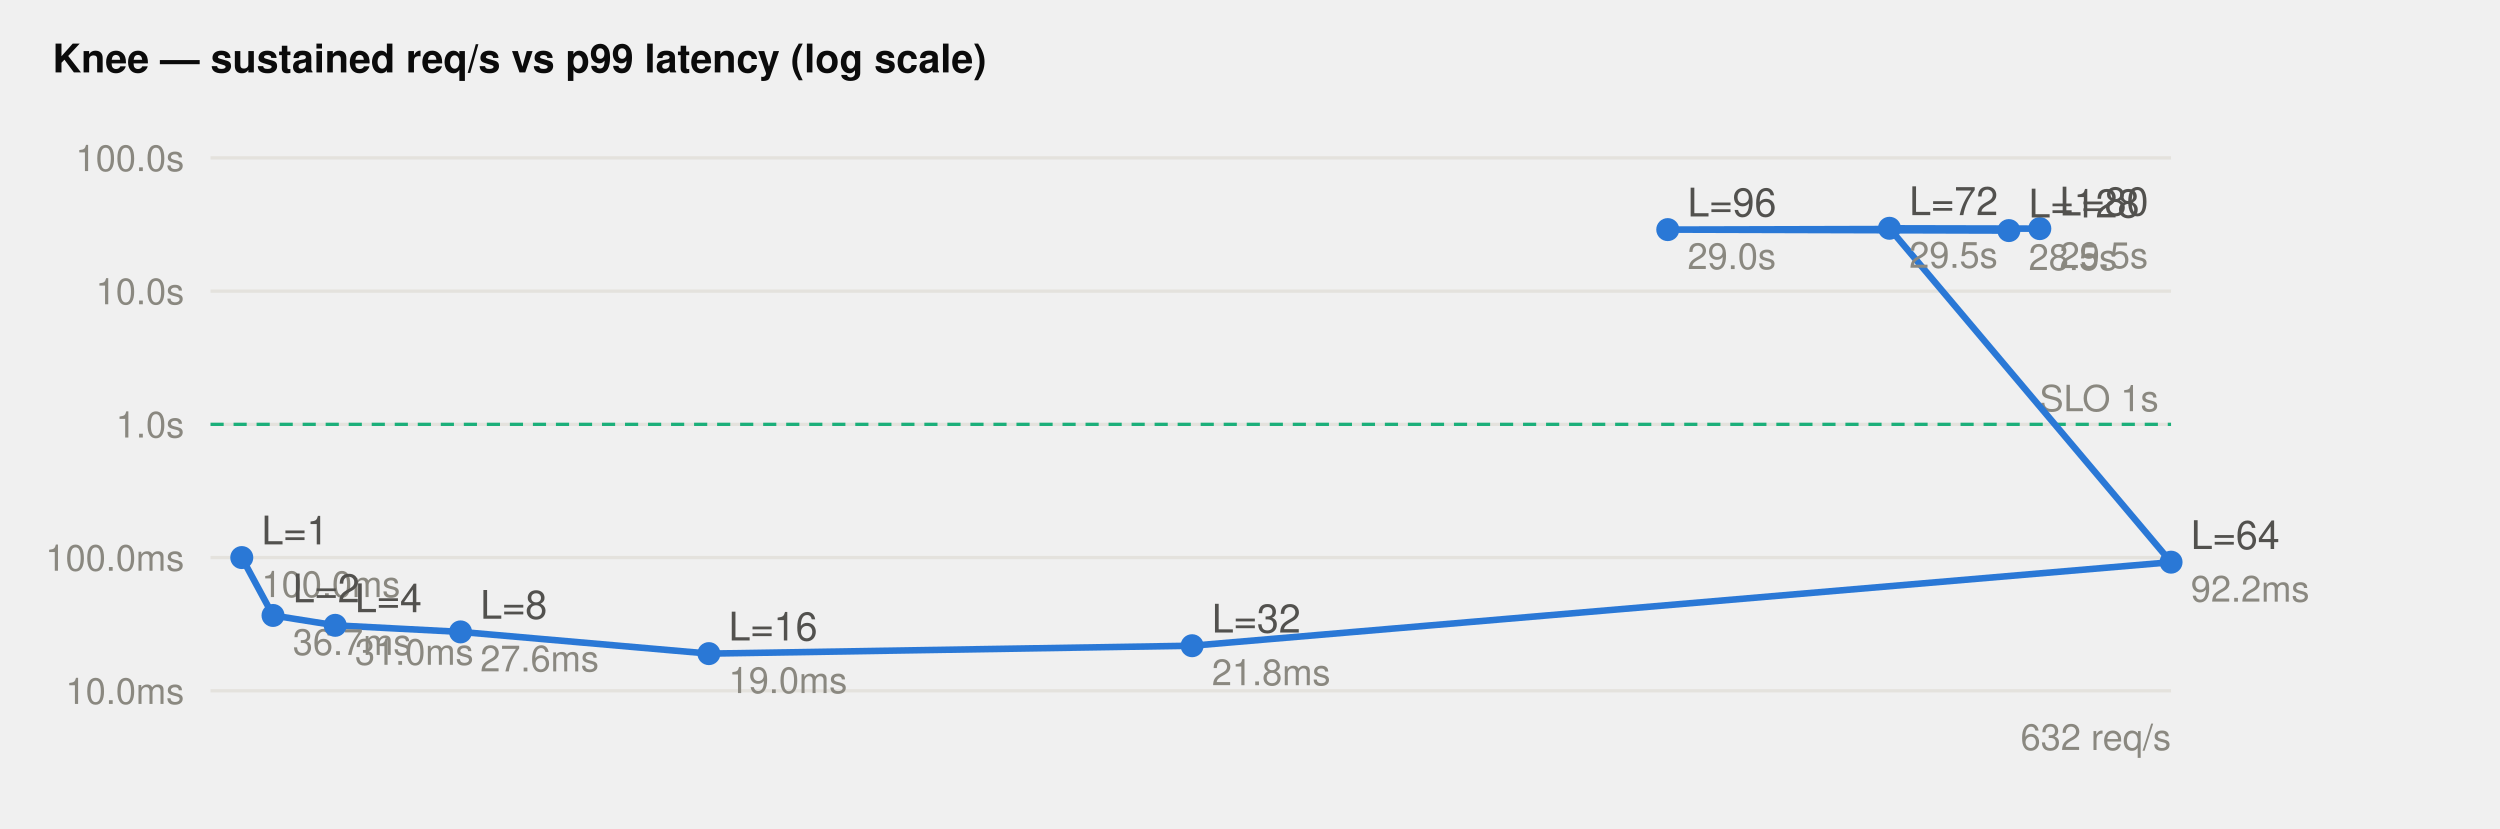
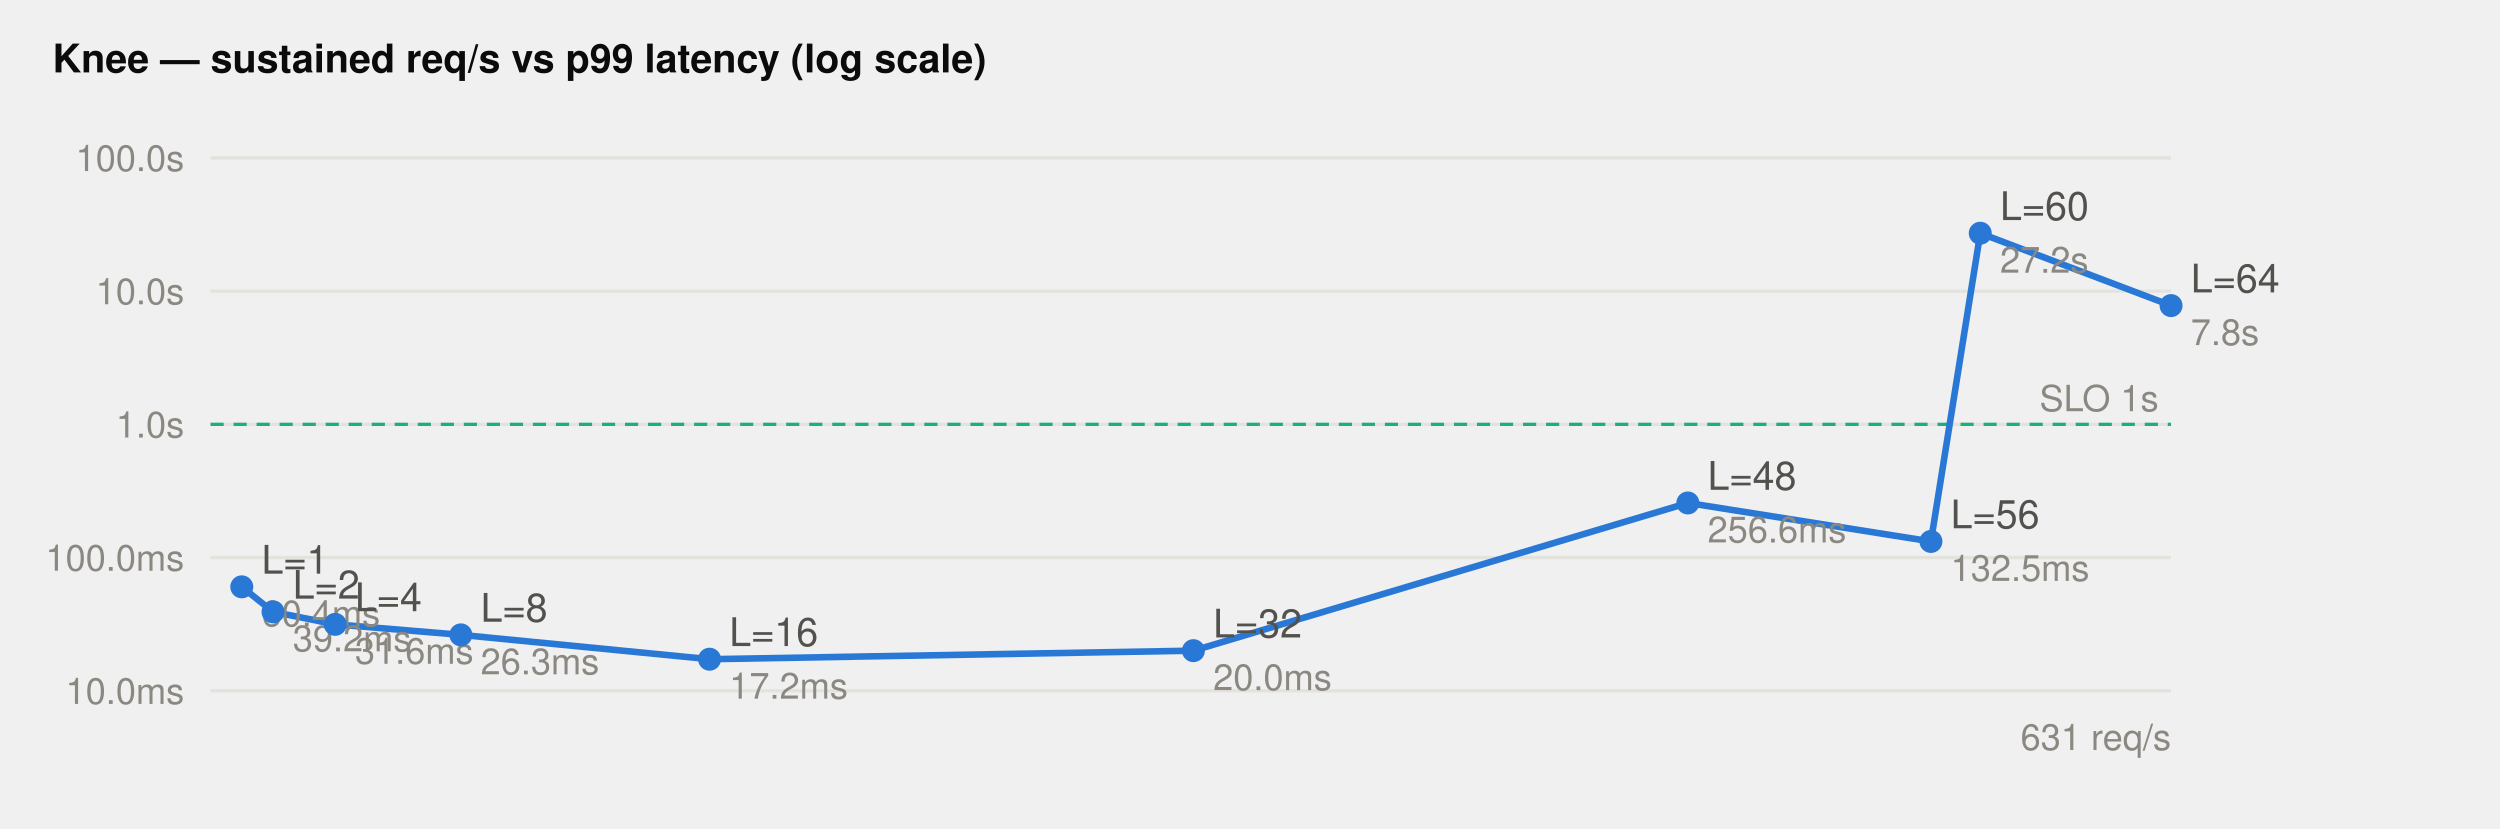
<svg xmlns="http://www.w3.org/2000/svg" viewBox="0 0 760 252" role="img" aria-label="Knee/saturation curve — sustained req/s vs p99 latency">
  <style>
text { fill: #52514e; font: 12px -apple-system, 'Segoe UI', Helvetica, Arial, sans-serif; }
.title { fill: #0b0b0b; font-weight: 600; }
.muted { fill: #8a8880; font-size: 11px; }
.grid { stroke: #e4e2dd; stroke-width: 1; }
.s1 { fill: #2a78d6; } .s1s { stroke: #2a78d6; }
.s2 { fill: #1baf7a; } .s2s { stroke: #1baf7a; }
@media (prefers-color-scheme: dark) {
text { fill: #c3c2b7; }
.title { fill: #ffffff; }
.muted { fill: #8f8e85; }
.grid { stroke: #3a3a38; }
.s1 { fill: #3987e5; } .s1s { stroke: #3987e5; }
.s2 { fill: #199e70; } .s2s { stroke: #199e70; }
}
</style>
  <text x="16" y="22" class="title">Knee — sustained req/s vs p99 latency (log scale)</text>
  <line class="grid" x1="64" y1="210.0" x2="660" y2="210.0" />
  <text class="muted" x="56.0" y="214.0" text-anchor="end">10.0ms</text>
  <line class="grid" x1="64" y1="169.5" x2="660" y2="169.5" />
  <text class="muted" x="56.0" y="173.5" text-anchor="end">100.0ms</text>
  <line class="grid" x1="64" y1="129.0" x2="660" y2="129.0" />
  <text class="muted" x="56.0" y="133.0" text-anchor="end">1.0s</text>
  <line class="grid" x1="64" y1="88.5" x2="660" y2="88.5" />
  <text class="muted" x="56.0" y="92.5" text-anchor="end">10.0s</text>
  <line class="grid" x1="64" y1="48.0" x2="660" y2="48.0" />
  <text class="muted" x="56.0" y="52.0" text-anchor="end">100.0s</text>
  <line class="s2s" x1="64" y1="129.0" x2="660" y2="129.0" stroke-dasharray="4 3" />
  <text class="muted" x="620.0" y="125.0">SLO 1s</text>
-   <text class="muted" x="660" y="228.0" text-anchor="end">632 req/s</text>
-   <polyline class="s1s" fill="none" stroke-width="2" points="73.5,169.5 83.0,187.1 101.9,190.1 140.0,192.1 215.5,198.7 362.4,196.3 660.0,170.9 574.4,69.4 620.1,69.5 507.0,69.8 610.7,70.1" />
-   <circle class="s1" cx="73.5" cy="169.5" r="3.5" />
-   <text x="79.5" y="165.5">L=1</text>
-   <text class="muted" x="79.5" y="181.5">100.0ms</text>
-   <circle class="s1" cx="83.0" cy="187.1" r="3.5" />
-   <text x="89.0" y="183.1">L=2</text>
-   <text class="muted" x="89.0" y="199.1">36.7ms</text>
-   <circle class="s1" cx="101.9" cy="190.1" r="3.5" />
-   <text x="107.9" y="186.1">L=4</text>
-   <text class="muted" x="107.9" y="202.1">31.0ms</text>
-   <circle class="s1" cx="140.0" cy="192.1" r="3.5" />
-   <text x="146.0" y="188.1">L=8</text>
-   <text class="muted" x="146.0" y="204.1">27.6ms</text>
-   <circle class="s1" cx="215.5" cy="198.7" r="3.5" />
-   <text x="221.5" y="194.7">L=16</text>
-   <text class="muted" x="221.5" y="210.7">19.0ms</text>
-   <circle class="s1" cx="362.4" cy="196.3" r="3.5" />
-   <text x="368.4" y="192.3">L=32</text>
-   <text class="muted" x="368.4" y="208.3">21.8ms</text>
-   <circle class="s1" cx="660.0" cy="170.9" r="3.5" />
-   <text x="666.0" y="166.9">L=64</text>
-   <text class="muted" x="666.0" y="182.9">92.2ms</text>
-   <circle class="s1" cx="574.4" cy="69.4" r="3.5" />
-   <text x="580.4" y="65.4">L=72</text>
-   <text class="muted" x="580.4" y="81.4">29.5s</text>
-   <circle class="s1" cx="620.1" cy="69.5" r="3.5" />
-   <text x="626.1" y="65.5">L=80</text>
-   <text class="muted" x="626.1" y="81.5">29.5s</text>
-   <circle class="s1" cx="507.0" cy="69.8" r="3.5" />
-   <text x="513.0" y="65.8">L=96</text>
-   <text class="muted" x="513.0" y="81.8">29.0s</text>
-   <circle class="s1" cx="610.7" cy="70.1" r="3.5" />
-   <text x="616.7" y="66.1">L=128</text>
-   <text class="muted" x="616.7" y="82.1">28.5s</text>
+   <text class="muted" x="660" y="228.0" text-anchor="end">631 req/s</text>
+   <polyline class="s1s" fill="none" stroke-width="2" points="73.5,178.4 83.0,186.0 101.9,189.8 140.1,193.0 215.7,200.4 362.8,197.8 513.1,152.9 587.0,164.6 602.0,70.9 660.0,92.9" />
+   <circle class="s1" cx="73.5" cy="178.4" r="3.5" />
+   <text x="79.5" y="174.4">L=1</text>
+   <text class="muted" x="79.5" y="190.4">60.4ms</text>
+   <circle class="s1" cx="83.0" cy="186.0" r="3.5" />
+   <text x="89.0" y="182.0">L=2</text>
+   <text class="muted" x="89.0" y="198.0">39.2ms</text>
+   <circle class="s1" cx="101.9" cy="189.8" r="3.5" />
+   <text x="107.9" y="185.8">L=4</text>
+   <text class="muted" x="107.9" y="201.8">31.6ms</text>
+   <circle class="s1" cx="140.1" cy="193.0" r="3.5" />
+   <text x="146.1" y="189.0">L=8</text>
+   <text class="muted" x="146.1" y="205.0">26.3ms</text>
+   <circle class="s1" cx="215.7" cy="200.4" r="3.5" />
+   <text x="221.7" y="196.4">L=16</text>
+   <text class="muted" x="221.7" y="212.4">17.2ms</text>
+   <circle class="s1" cx="362.8" cy="197.8" r="3.5" />
+   <text x="368.8" y="193.8">L=32</text>
+   <text class="muted" x="368.8" y="209.8">20.0ms</text>
+   <circle class="s1" cx="513.1" cy="152.9" r="3.5" />
+   <text x="519.1" y="148.9">L=48</text>
+   <text class="muted" x="519.1" y="164.9">256.6ms</text>
+   <circle class="s1" cx="587.0" cy="164.6" r="3.5" />
+   <text x="593.0" y="160.6">L=56</text>
+   <text class="muted" x="593.0" y="176.6">132.5ms</text>
+   <circle class="s1" cx="602.0" cy="70.9" r="3.5" />
+   <text x="608.0" y="66.9">L=60</text>
+   <text class="muted" x="608.0" y="82.9">27.2s</text>
+   <circle class="s1" cx="660.0" cy="92.9" r="3.5" />
+   <text x="666.0" y="88.9">L=64</text>
+   <text class="muted" x="666.0" y="104.9">7.8s</text>
</svg>
